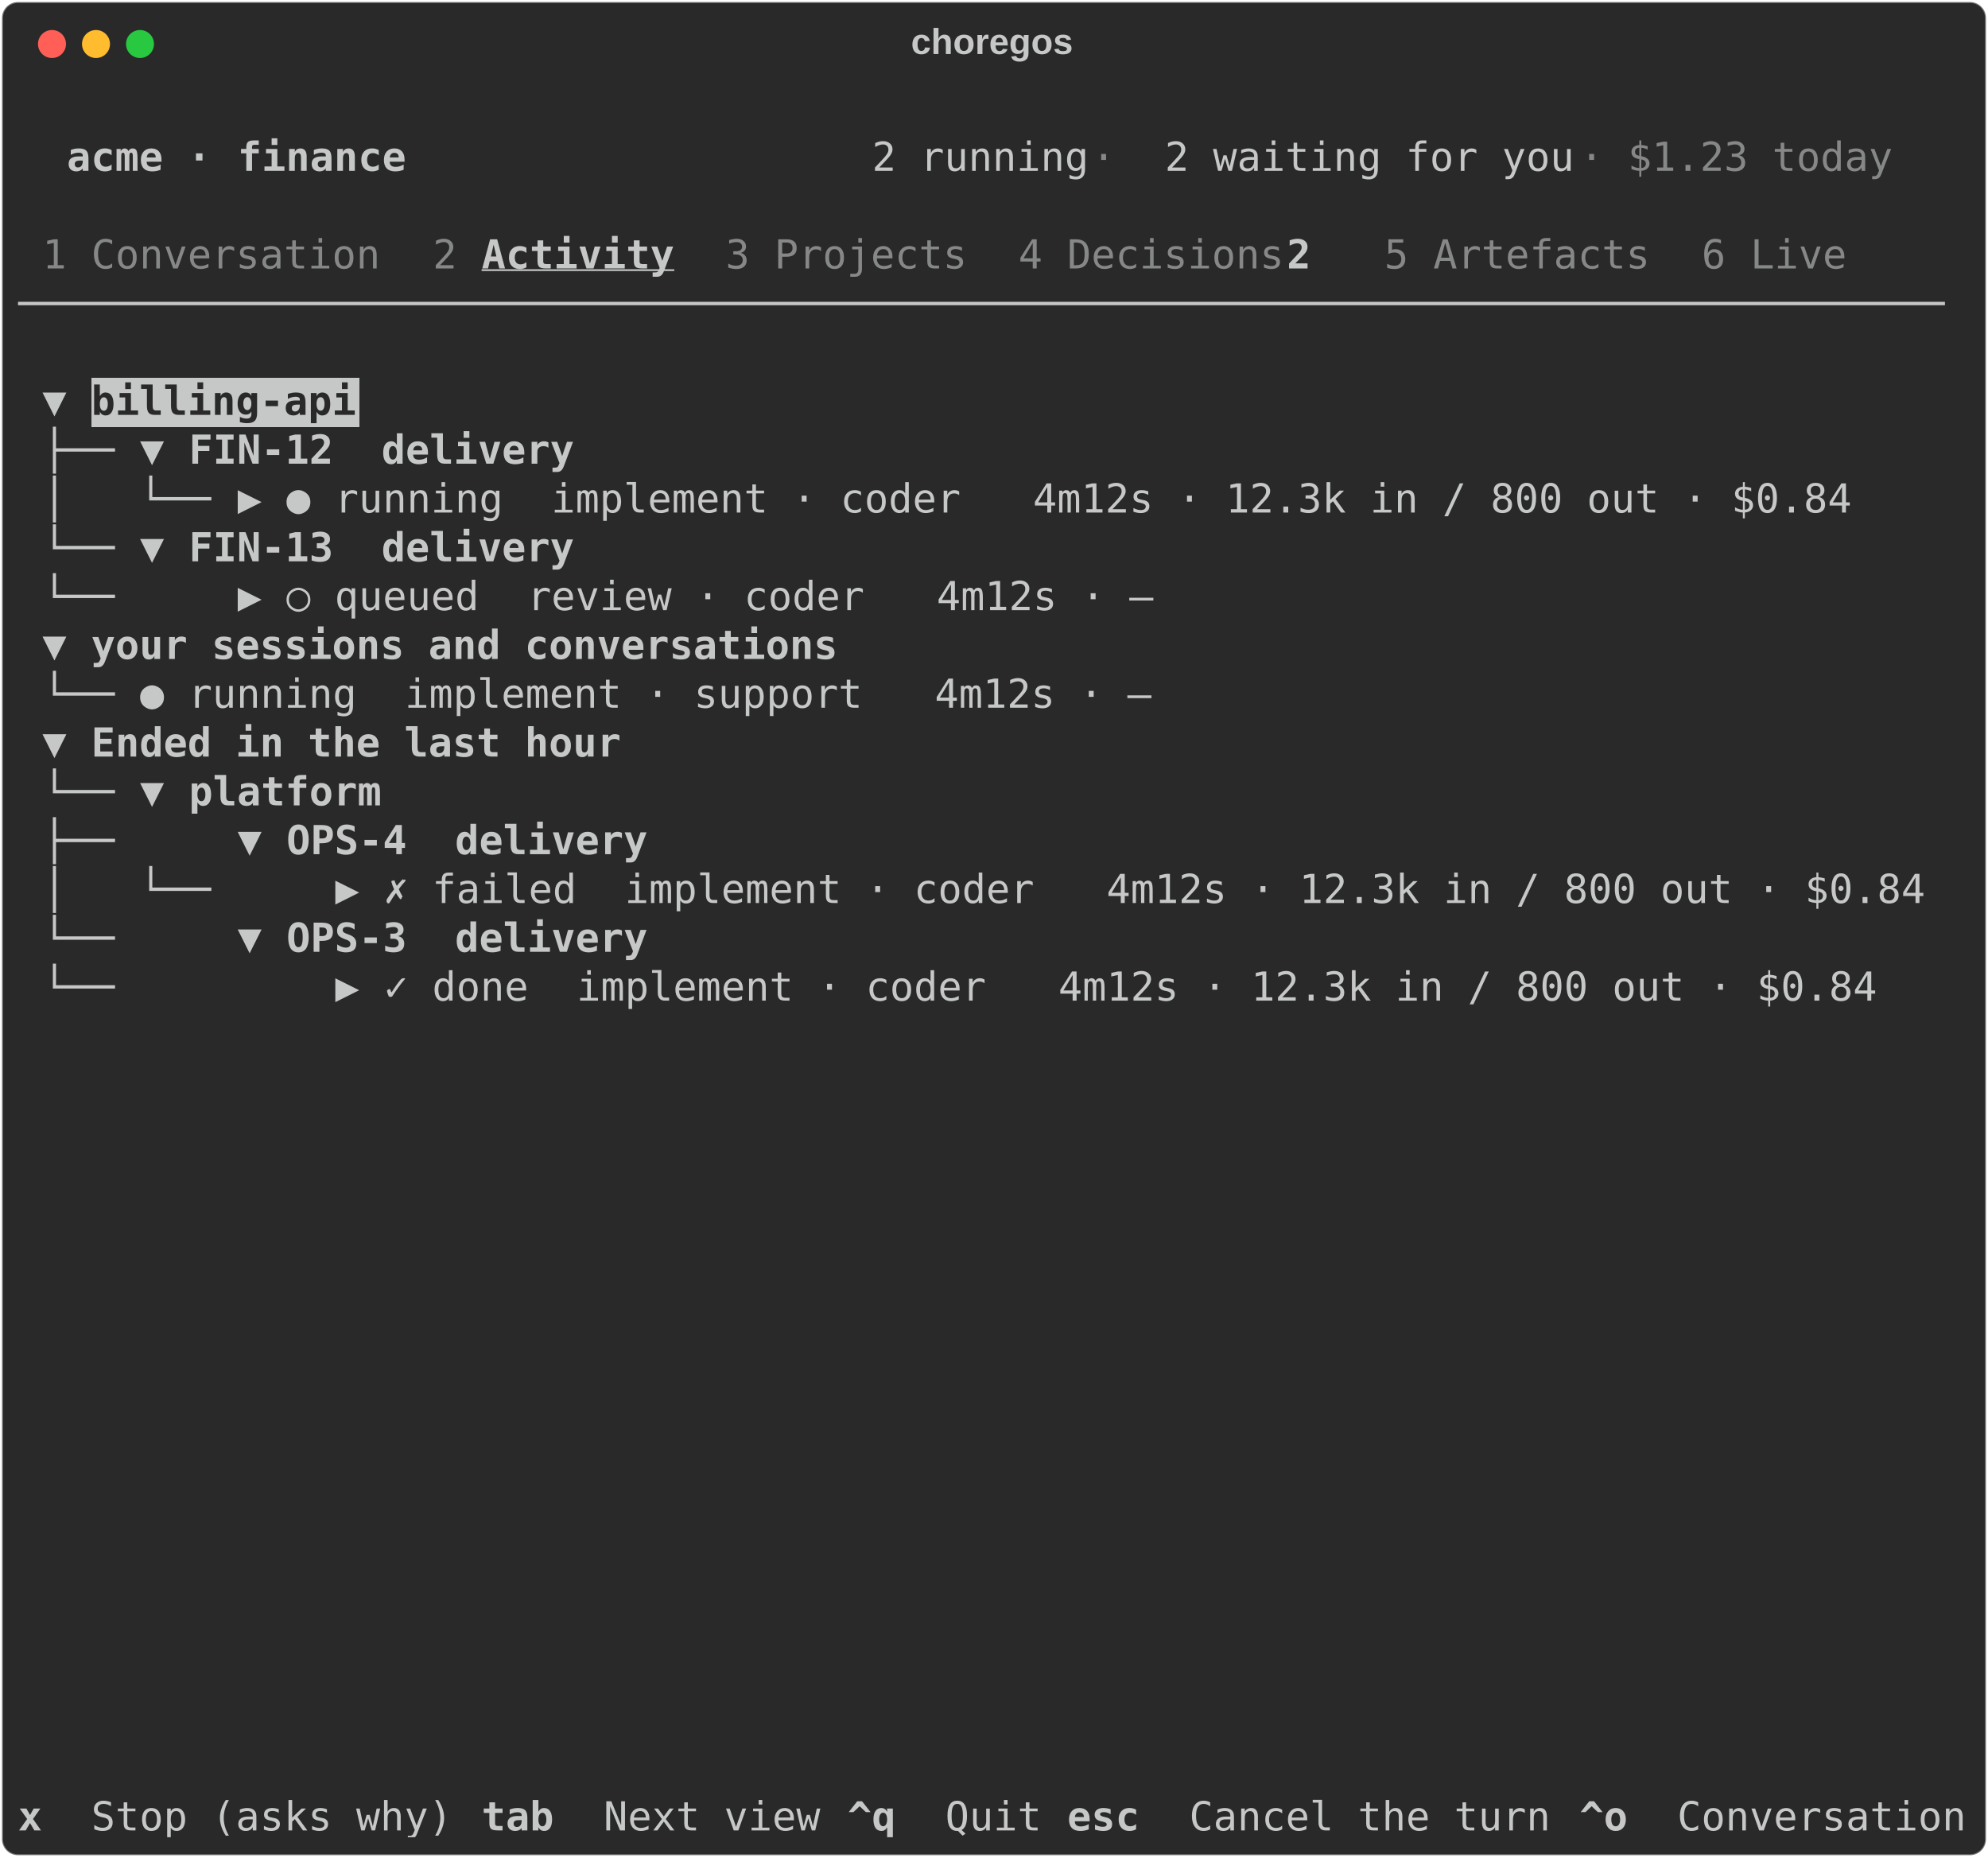
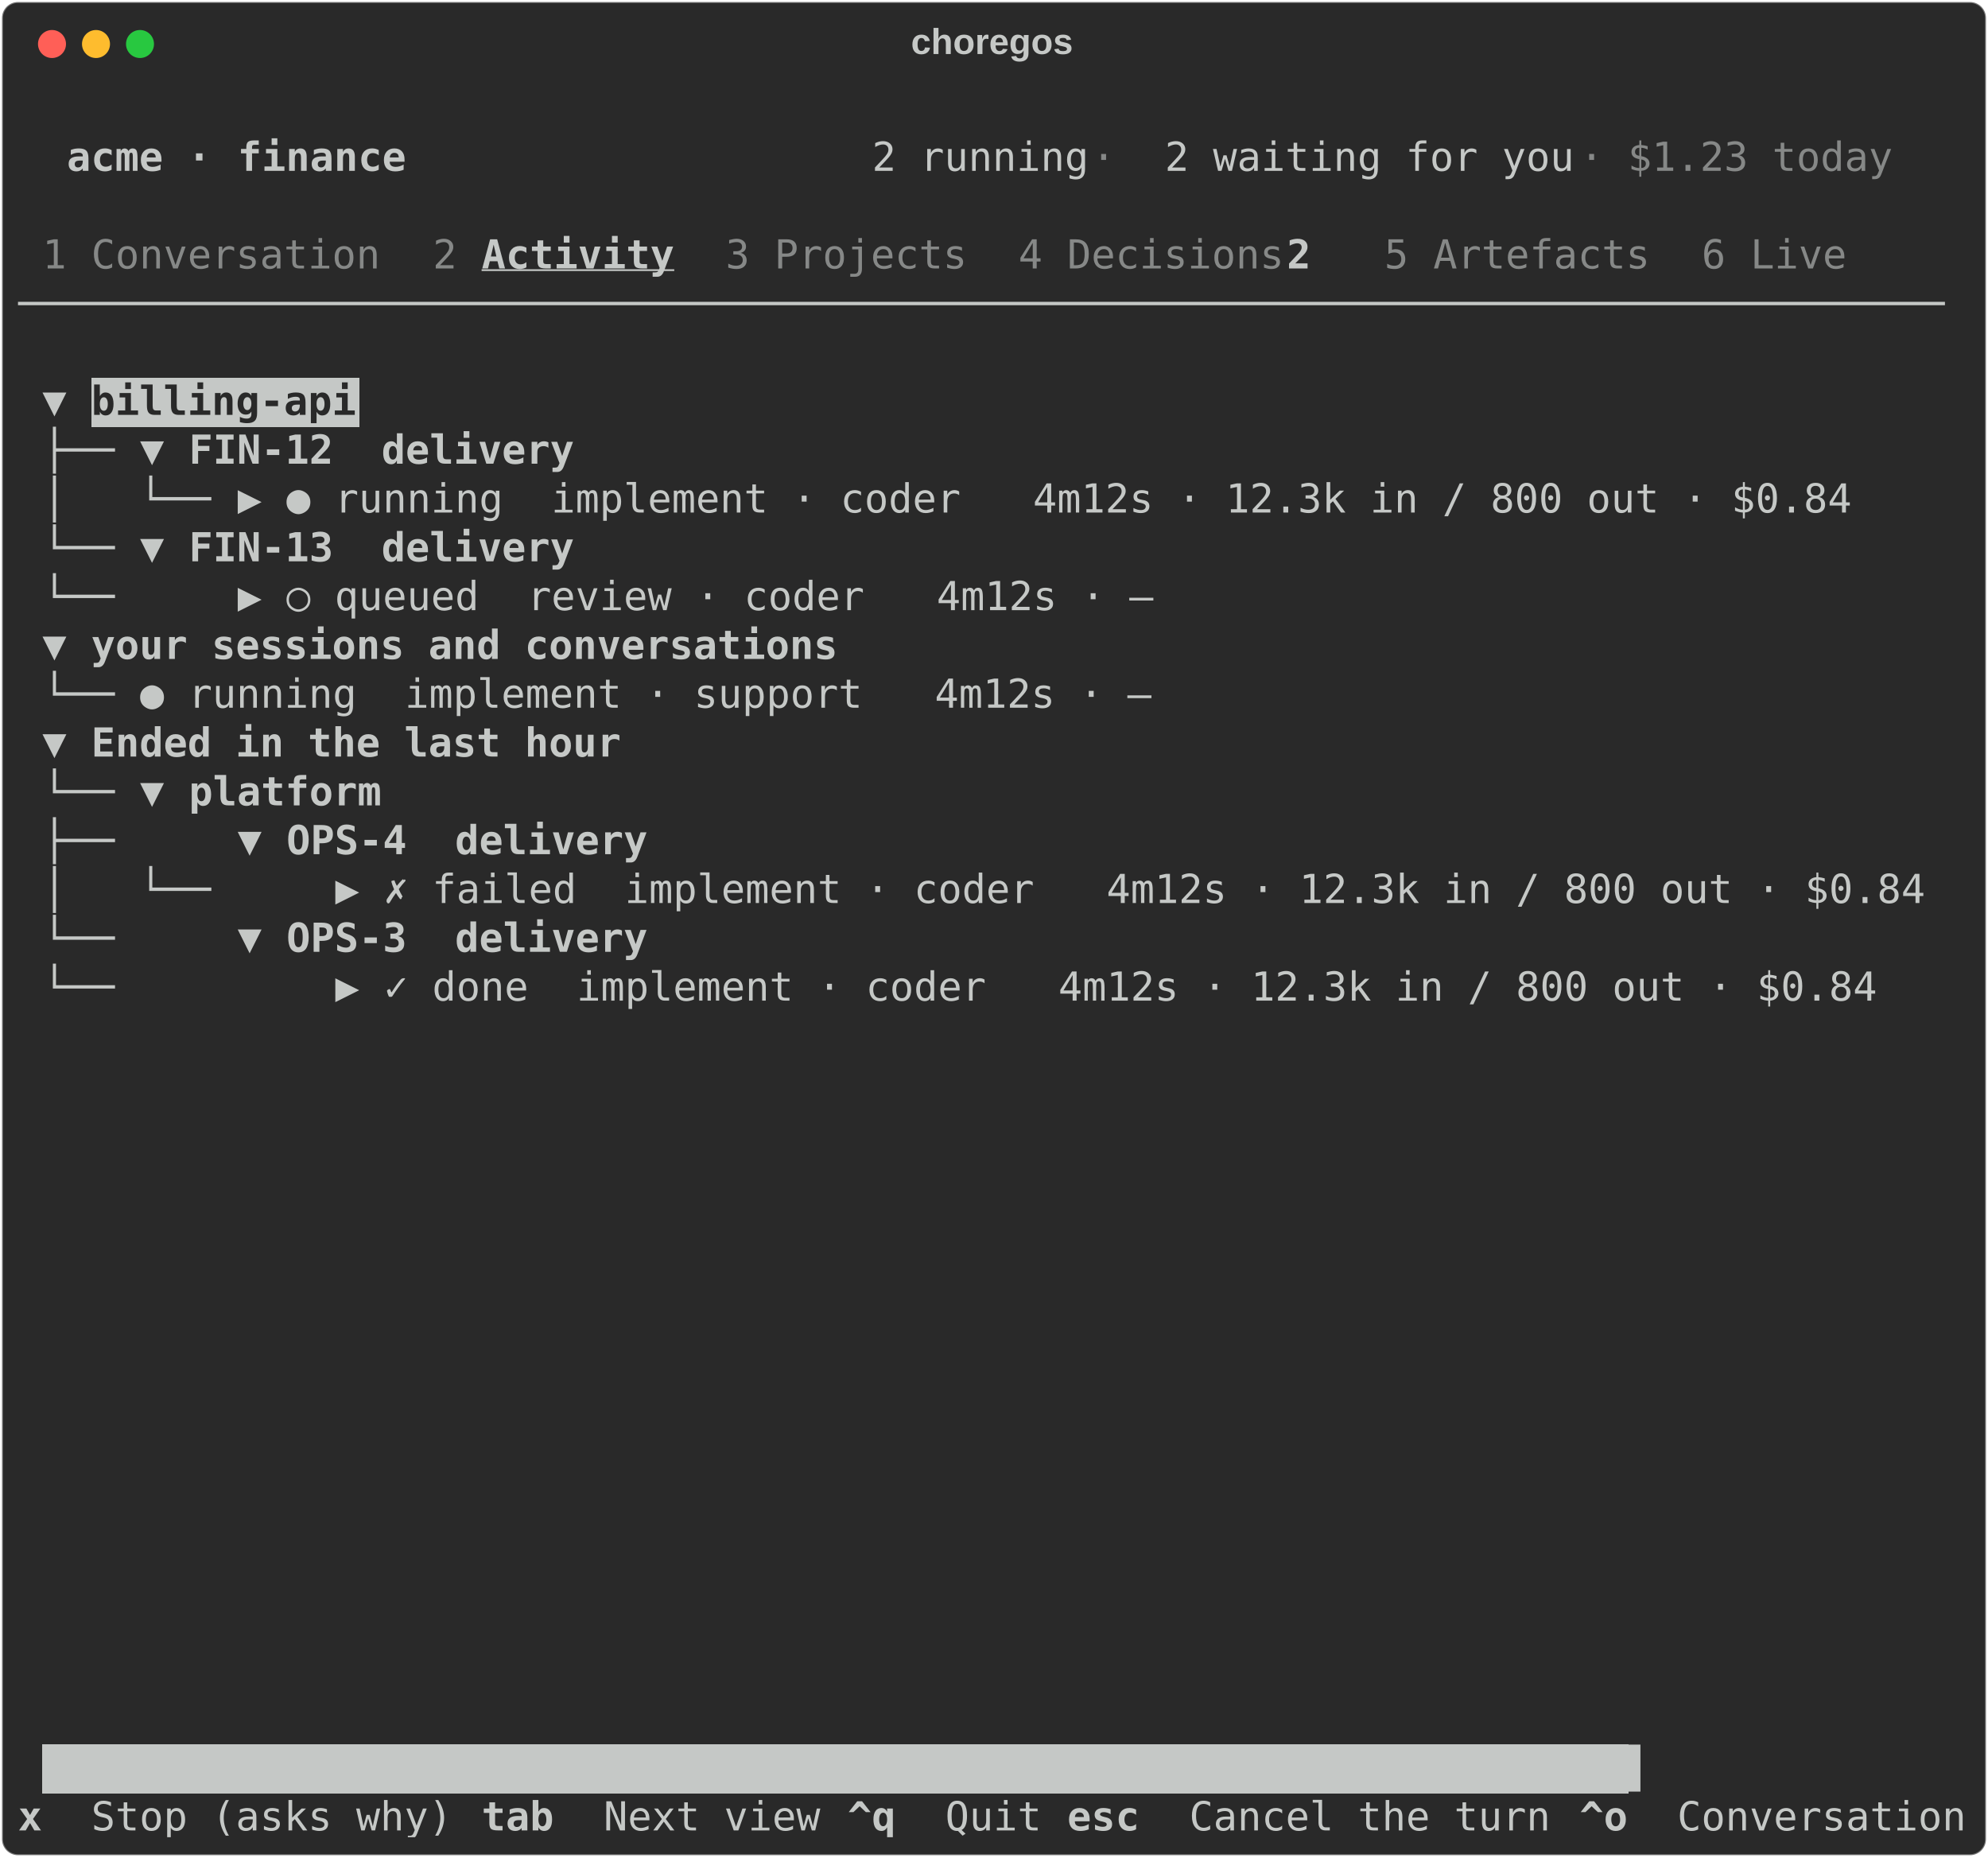
<svg xmlns="http://www.w3.org/2000/svg" class="rich-terminal" viewBox="0 0 994 928.4">
  <style>

    @font-face {
        font-family: "Fira Code";
        src: local("FiraCode-Regular"),
                url("https://cdnjs.cloudflare.com/ajax/libs/firacode/6.2.0/woff2/FiraCode-Regular.woff2") format("woff2"),
                url("https://cdnjs.cloudflare.com/ajax/libs/firacode/6.2.0/woff/FiraCode-Regular.woff") format("woff");
        font-style: normal;
        font-weight: 400;
    }
    @font-face {
        font-family: "Fira Code";
        src: local("FiraCode-Bold"),
                url("https://cdnjs.cloudflare.com/ajax/libs/firacode/6.2.0/woff2/FiraCode-Bold.woff2") format("woff2"),
                url("https://cdnjs.cloudflare.com/ajax/libs/firacode/6.2.0/woff/FiraCode-Bold.woff") format("woff");
        font-style: bold;
        font-weight: 700;
    }

-     .terminal-3814539211-matrix {
+     .terminal-2132857760-matrix {
        font-family: Fira Code, monospace;
        font-size: 20px;
        line-height: 24.4px;
        font-variant-east-asian: full-width;
    }

-     .terminal-3814539211-title {
+     .terminal-2132857760-title {
        font-size: 18px;
        font-weight: bold;
        font-family: arial;
    }

-     .terminal-3814539211-r1 { fill: #c5c8c6 }
- .terminal-3814539211-r2 { fill: #c5c8c6;font-weight: bold }
- .terminal-3814539211-r3 { fill: #868887 }
- .terminal-3814539211-r4 { fill: #c5c8c6;font-weight: bold;text-decoration: underline; }
- .terminal-3814539211-r5 { fill: #292929;font-weight: bold }
+     .terminal-2132857760-r1 { fill: #c5c8c6 }
+ .terminal-2132857760-r2 { fill: #c5c8c6;font-weight: bold }
+ .terminal-2132857760-r3 { fill: #868887 }
+ .terminal-2132857760-r4 { fill: #c5c8c6;font-weight: bold;text-decoration: underline; }
+ .terminal-2132857760-r5 { fill: #292929;font-weight: bold }
+ .terminal-2132857760-r6 { fill: #292929 }
    </style>
  <defs>
-     <clipPath id="terminal-3814539211-clip-terminal">
+     <clipPath id="terminal-2132857760-clip-terminal">
      <rect x="0" y="0" width="975.0" height="877.4" />
    </clipPath>
-     <clipPath id="terminal-3814539211-line-0">
+     <clipPath id="terminal-2132857760-line-0">
      <rect x="0" y="1.5" width="976" height="24.65" />
    </clipPath>
-     <clipPath id="terminal-3814539211-line-1">
+     <clipPath id="terminal-2132857760-line-1">
      <rect x="0" y="25.9" width="976" height="24.65" />
    </clipPath>
-     <clipPath id="terminal-3814539211-line-2">
+     <clipPath id="terminal-2132857760-line-2">
      <rect x="0" y="50.3" width="976" height="24.65" />
    </clipPath>
-     <clipPath id="terminal-3814539211-line-3">
+     <clipPath id="terminal-2132857760-line-3">
      <rect x="0" y="74.7" width="976" height="24.65" />
    </clipPath>
-     <clipPath id="terminal-3814539211-line-4">
+     <clipPath id="terminal-2132857760-line-4">
      <rect x="0" y="99.1" width="976" height="24.65" />
    </clipPath>
-     <clipPath id="terminal-3814539211-line-5">
+     <clipPath id="terminal-2132857760-line-5">
      <rect x="0" y="123.5" width="976" height="24.65" />
    </clipPath>
-     <clipPath id="terminal-3814539211-line-6">
+     <clipPath id="terminal-2132857760-line-6">
      <rect x="0" y="147.9" width="976" height="24.65" />
    </clipPath>
-     <clipPath id="terminal-3814539211-line-7">
+     <clipPath id="terminal-2132857760-line-7">
      <rect x="0" y="172.3" width="976" height="24.65" />
    </clipPath>
-     <clipPath id="terminal-3814539211-line-8">
+     <clipPath id="terminal-2132857760-line-8">
      <rect x="0" y="196.7" width="976" height="24.65" />
    </clipPath>
-     <clipPath id="terminal-3814539211-line-9">
+     <clipPath id="terminal-2132857760-line-9">
      <rect x="0" y="221.1" width="976" height="24.65" />
    </clipPath>
-     <clipPath id="terminal-3814539211-line-10">
+     <clipPath id="terminal-2132857760-line-10">
      <rect x="0" y="245.5" width="976" height="24.65" />
    </clipPath>
-     <clipPath id="terminal-3814539211-line-11">
+     <clipPath id="terminal-2132857760-line-11">
      <rect x="0" y="269.9" width="976" height="24.65" />
    </clipPath>
-     <clipPath id="terminal-3814539211-line-12">
+     <clipPath id="terminal-2132857760-line-12">
      <rect x="0" y="294.3" width="976" height="24.65" />
    </clipPath>
-     <clipPath id="terminal-3814539211-line-13">
+     <clipPath id="terminal-2132857760-line-13">
      <rect x="0" y="318.7" width="976" height="24.65" />
    </clipPath>
-     <clipPath id="terminal-3814539211-line-14">
+     <clipPath id="terminal-2132857760-line-14">
      <rect x="0" y="343.1" width="976" height="24.65" />
    </clipPath>
-     <clipPath id="terminal-3814539211-line-15">
+     <clipPath id="terminal-2132857760-line-15">
      <rect x="0" y="367.5" width="976" height="24.65" />
    </clipPath>
-     <clipPath id="terminal-3814539211-line-16">
+     <clipPath id="terminal-2132857760-line-16">
      <rect x="0" y="391.9" width="976" height="24.65" />
    </clipPath>
-     <clipPath id="terminal-3814539211-line-17">
+     <clipPath id="terminal-2132857760-line-17">
      <rect x="0" y="416.3" width="976" height="24.65" />
    </clipPath>
-     <clipPath id="terminal-3814539211-line-18">
+     <clipPath id="terminal-2132857760-line-18">
      <rect x="0" y="440.7" width="976" height="24.65" />
    </clipPath>
-     <clipPath id="terminal-3814539211-line-19">
+     <clipPath id="terminal-2132857760-line-19">
      <rect x="0" y="465.1" width="976" height="24.65" />
    </clipPath>
-     <clipPath id="terminal-3814539211-line-20">
+     <clipPath id="terminal-2132857760-line-20">
      <rect x="0" y="489.5" width="976" height="24.65" />
    </clipPath>
-     <clipPath id="terminal-3814539211-line-21">
+     <clipPath id="terminal-2132857760-line-21">
      <rect x="0" y="513.9" width="976" height="24.65" />
    </clipPath>
-     <clipPath id="terminal-3814539211-line-22">
+     <clipPath id="terminal-2132857760-line-22">
      <rect x="0" y="538.3" width="976" height="24.65" />
    </clipPath>
-     <clipPath id="terminal-3814539211-line-23">
+     <clipPath id="terminal-2132857760-line-23">
      <rect x="0" y="562.7" width="976" height="24.65" />
    </clipPath>
-     <clipPath id="terminal-3814539211-line-24">
+     <clipPath id="terminal-2132857760-line-24">
      <rect x="0" y="587.1" width="976" height="24.65" />
    </clipPath>
-     <clipPath id="terminal-3814539211-line-25">
+     <clipPath id="terminal-2132857760-line-25">
      <rect x="0" y="611.5" width="976" height="24.65" />
    </clipPath>
-     <clipPath id="terminal-3814539211-line-26">
+     <clipPath id="terminal-2132857760-line-26">
      <rect x="0" y="635.9" width="976" height="24.65" />
    </clipPath>
-     <clipPath id="terminal-3814539211-line-27">
+     <clipPath id="terminal-2132857760-line-27">
      <rect x="0" y="660.3" width="976" height="24.65" />
    </clipPath>
-     <clipPath id="terminal-3814539211-line-28">
+     <clipPath id="terminal-2132857760-line-28">
      <rect x="0" y="684.7" width="976" height="24.65" />
    </clipPath>
-     <clipPath id="terminal-3814539211-line-29">
+     <clipPath id="terminal-2132857760-line-29">
      <rect x="0" y="709.1" width="976" height="24.65" />
    </clipPath>
-     <clipPath id="terminal-3814539211-line-30">
+     <clipPath id="terminal-2132857760-line-30">
      <rect x="0" y="733.5" width="976" height="24.65" />
    </clipPath>
-     <clipPath id="terminal-3814539211-line-31">
+     <clipPath id="terminal-2132857760-line-31">
      <rect x="0" y="757.9" width="976" height="24.65" />
    </clipPath>
-     <clipPath id="terminal-3814539211-line-32">
+     <clipPath id="terminal-2132857760-line-32">
      <rect x="0" y="782.3" width="976" height="24.65" />
    </clipPath>
-     <clipPath id="terminal-3814539211-line-33">
+     <clipPath id="terminal-2132857760-line-33">
      <rect x="0" y="806.7" width="976" height="24.65" />
    </clipPath>
-     <clipPath id="terminal-3814539211-line-34">
+     <clipPath id="terminal-2132857760-line-34">
      <rect x="0" y="831.1" width="976" height="24.65" />
    </clipPath>
  </defs>
  <rect fill="#292929" stroke="rgba(255,255,255,0.35)" stroke-width="1" x="1" y="1" width="992" height="926.4" rx="8" />
-   <text class="terminal-3814539211-title" fill="#c5c8c6" text-anchor="middle" x="496" y="27">choregos</text>
+   <text class="terminal-2132857760-title" fill="#c5c8c6" text-anchor="middle" x="496" y="27">choregos</text>
  <g transform="translate(26,22)">
    <circle cx="0" cy="0" r="7" fill="#ff5f57" />
    <circle cx="22" cy="0" r="7" fill="#febc2e" />
    <circle cx="44" cy="0" r="7" fill="#28c840" />
  </g>
-   <g transform="translate(9, 41)" clip-path="url(#terminal-3814539211-clip-terminal)">
+   <g transform="translate(9, 41)" clip-path="url(#terminal-2132857760-clip-terminal)">
    <rect fill="#c5c8c6" x="36.6" y="147.9" width="134.2" height="24.65" shape-rendering="crispEdges" />
-     <g class="terminal-3814539211-matrix">
-       <text class="terminal-3814539211-r1" x="976" y="20" textLength="12.2" clip-path="url(#terminal-3814539211-line-0)">
- </text>
-       <text class="terminal-3814539211-r2" x="24.4" y="44.4" textLength="85.4" clip-path="url(#terminal-3814539211-line-1)">acme · </text>
-       <text class="terminal-3814539211-r2" x="109.8" y="44.4" textLength="85.4" clip-path="url(#terminal-3814539211-line-1)">finance</text>
-       <text class="terminal-3814539211-r1" x="427" y="44.4" textLength="109.8" clip-path="url(#terminal-3814539211-line-1)">2 running</text>
-       <text class="terminal-3814539211-r3" x="536.8" y="44.4" textLength="36.6" clip-path="url(#terminal-3814539211-line-1)"> · </text>
-       <text class="terminal-3814539211-r1" x="573.4" y="44.4" textLength="207.4" clip-path="url(#terminal-3814539211-line-1)">2 waiting for you</text>
-       <text class="terminal-3814539211-r3" x="780.8" y="44.4" textLength="170.8" clip-path="url(#terminal-3814539211-line-1)"> · $1.23 today</text>
-       <text class="terminal-3814539211-r1" x="976" y="44.4" textLength="12.2" clip-path="url(#terminal-3814539211-line-1)">
- </text>
-       <text class="terminal-3814539211-r1" x="976" y="68.8" textLength="12.2" clip-path="url(#terminal-3814539211-line-2)">
- </text>
-       <text class="terminal-3814539211-r3" x="12.2" y="93.2" textLength="24.4" clip-path="url(#terminal-3814539211-line-3)">1 </text>
-       <text class="terminal-3814539211-r3" x="36.6" y="93.2" textLength="146.4" clip-path="url(#terminal-3814539211-line-3)">Conversation</text>
-       <text class="terminal-3814539211-r3" x="207.4" y="93.2" textLength="24.4" clip-path="url(#terminal-3814539211-line-3)">2 </text>
-       <text class="terminal-3814539211-r4" x="231.8" y="93.2" textLength="97.6" clip-path="url(#terminal-3814539211-line-3)">Activity</text>
-       <text class="terminal-3814539211-r3" x="353.8" y="93.2" textLength="24.4" clip-path="url(#terminal-3814539211-line-3)">3 </text>
-       <text class="terminal-3814539211-r3" x="378.2" y="93.2" textLength="97.6" clip-path="url(#terminal-3814539211-line-3)">Projects</text>
-       <text class="terminal-3814539211-r3" x="500.2" y="93.2" textLength="24.4" clip-path="url(#terminal-3814539211-line-3)">4 </text>
-       <text class="terminal-3814539211-r3" x="524.6" y="93.2" textLength="109.8" clip-path="url(#terminal-3814539211-line-3)">Decisions</text>
-       <text class="terminal-3814539211-r2" x="634.4" y="93.2" textLength="24.4" clip-path="url(#terminal-3814539211-line-3)"> 2</text>
-       <text class="terminal-3814539211-r3" x="683.2" y="93.2" textLength="24.4" clip-path="url(#terminal-3814539211-line-3)">5 </text>
-       <text class="terminal-3814539211-r3" x="707.6" y="93.2" textLength="109.8" clip-path="url(#terminal-3814539211-line-3)">Artefacts</text>
-       <text class="terminal-3814539211-r3" x="841.8" y="93.2" textLength="24.4" clip-path="url(#terminal-3814539211-line-3)">6 </text>
-       <text class="terminal-3814539211-r3" x="866.2" y="93.2" textLength="48.8" clip-path="url(#terminal-3814539211-line-3)">Live</text>
-       <text class="terminal-3814539211-r1" x="976" y="93.2" textLength="12.2" clip-path="url(#terminal-3814539211-line-3)">
- </text>
-       <text class="terminal-3814539211-r1" x="0" y="117.6" textLength="976" clip-path="url(#terminal-3814539211-line-4)">────────────────────────────────────────────────────────────────────────────────</text>
-       <text class="terminal-3814539211-r1" x="976" y="117.6" textLength="12.2" clip-path="url(#terminal-3814539211-line-4)">
- </text>
-       <text class="terminal-3814539211-r1" x="976" y="142" textLength="12.2" clip-path="url(#terminal-3814539211-line-5)">
- </text>
-       <text class="terminal-3814539211-r1" x="12.2" y="166.4" textLength="24.4" clip-path="url(#terminal-3814539211-line-6)">▼ </text>
-       <text class="terminal-3814539211-r5" x="36.6" y="166.4" textLength="134.2" clip-path="url(#terminal-3814539211-line-6)">billing-api</text>
-       <text class="terminal-3814539211-r1" x="976" y="166.4" textLength="12.2" clip-path="url(#terminal-3814539211-line-6)">
- </text>
-       <text class="terminal-3814539211-r1" x="12.2" y="190.8" textLength="48.8" clip-path="url(#terminal-3814539211-line-7)">├── </text>
-       <text class="terminal-3814539211-r1" x="61" y="190.8" textLength="24.4" clip-path="url(#terminal-3814539211-line-7)">▼ </text>
-       <text class="terminal-3814539211-r2" x="85.4" y="190.8" textLength="195.2" clip-path="url(#terminal-3814539211-line-7)">FIN-12  delivery</text>
-       <text class="terminal-3814539211-r1" x="976" y="190.8" textLength="12.2" clip-path="url(#terminal-3814539211-line-7)">
- </text>
-       <text class="terminal-3814539211-r1" x="12.2" y="215.2" textLength="97.6" clip-path="url(#terminal-3814539211-line-8)">│   └── </text>
-       <text class="terminal-3814539211-r1" x="109.8" y="215.2" textLength="24.4" clip-path="url(#terminal-3814539211-line-8)">▶ </text>
-       <text class="terminal-3814539211-r1" x="134.2" y="215.2" textLength="793" clip-path="url(#terminal-3814539211-line-8)">● running  implement · coder   4m12s · 12.3k in / 800 out · $0.84</text>
-       <text class="terminal-3814539211-r1" x="976" y="215.2" textLength="12.2" clip-path="url(#terminal-3814539211-line-8)">
- </text>
-       <text class="terminal-3814539211-r1" x="12.2" y="239.6" textLength="48.8" clip-path="url(#terminal-3814539211-line-9)">└── </text>
-       <text class="terminal-3814539211-r1" x="61" y="239.6" textLength="24.4" clip-path="url(#terminal-3814539211-line-9)">▼ </text>
-       <text class="terminal-3814539211-r2" x="85.4" y="239.6" textLength="195.2" clip-path="url(#terminal-3814539211-line-9)">FIN-13  delivery</text>
-       <text class="terminal-3814539211-r1" x="976" y="239.6" textLength="12.2" clip-path="url(#terminal-3814539211-line-9)">
- </text>
-       <text class="terminal-3814539211-r1" x="12.2" y="264" textLength="97.6" clip-path="url(#terminal-3814539211-line-10)">    └── </text>
-       <text class="terminal-3814539211-r1" x="109.8" y="264" textLength="24.4" clip-path="url(#terminal-3814539211-line-10)">▶ </text>
-       <text class="terminal-3814539211-r1" x="134.2" y="264" textLength="439.2" clip-path="url(#terminal-3814539211-line-10)">○ queued  review · coder   4m12s · —</text>
-       <text class="terminal-3814539211-r1" x="976" y="264" textLength="12.2" clip-path="url(#terminal-3814539211-line-10)">
- </text>
-       <text class="terminal-3814539211-r1" x="12.2" y="288.4" textLength="24.4" clip-path="url(#terminal-3814539211-line-11)">▼ </text>
-       <text class="terminal-3814539211-r2" x="36.6" y="288.4" textLength="378.2" clip-path="url(#terminal-3814539211-line-11)">your sessions and conversations</text>
-       <text class="terminal-3814539211-r1" x="976" y="288.4" textLength="12.2" clip-path="url(#terminal-3814539211-line-11)">
- </text>
-       <text class="terminal-3814539211-r1" x="12.2" y="312.8" textLength="48.8" clip-path="url(#terminal-3814539211-line-12)">└── </text>
-       <text class="terminal-3814539211-r1" x="61" y="312.8" textLength="512.4" clip-path="url(#terminal-3814539211-line-12)">● running  implement · support   4m12s · —</text>
-       <text class="terminal-3814539211-r1" x="976" y="312.8" textLength="12.2" clip-path="url(#terminal-3814539211-line-12)">
- </text>
-       <text class="terminal-3814539211-r1" x="12.2" y="337.2" textLength="24.4" clip-path="url(#terminal-3814539211-line-13)">▼ </text>
-       <text class="terminal-3814539211-r2" x="36.6" y="337.2" textLength="268.4" clip-path="url(#terminal-3814539211-line-13)">Ended in the last hour</text>
-       <text class="terminal-3814539211-r1" x="976" y="337.2" textLength="12.2" clip-path="url(#terminal-3814539211-line-13)">
- </text>
-       <text class="terminal-3814539211-r1" x="12.2" y="361.6" textLength="48.8" clip-path="url(#terminal-3814539211-line-14)">└── </text>
-       <text class="terminal-3814539211-r1" x="61" y="361.6" textLength="24.4" clip-path="url(#terminal-3814539211-line-14)">▼ </text>
-       <text class="terminal-3814539211-r2" x="85.4" y="361.6" textLength="97.6" clip-path="url(#terminal-3814539211-line-14)">platform</text>
-       <text class="terminal-3814539211-r1" x="976" y="361.6" textLength="12.2" clip-path="url(#terminal-3814539211-line-14)">
- </text>
-       <text class="terminal-3814539211-r1" x="12.2" y="386" textLength="97.6" clip-path="url(#terminal-3814539211-line-15)">    ├── </text>
-       <text class="terminal-3814539211-r1" x="109.8" y="386" textLength="24.4" clip-path="url(#terminal-3814539211-line-15)">▼ </text>
-       <text class="terminal-3814539211-r2" x="134.2" y="386" textLength="183" clip-path="url(#terminal-3814539211-line-15)">OPS-4  delivery</text>
-       <text class="terminal-3814539211-r1" x="976" y="386" textLength="12.2" clip-path="url(#terminal-3814539211-line-15)">
- </text>
-       <text class="terminal-3814539211-r1" x="12.2" y="410.4" textLength="146.4" clip-path="url(#terminal-3814539211-line-16)">    │   └── </text>
-       <text class="terminal-3814539211-r1" x="158.6" y="410.4" textLength="24.4" clip-path="url(#terminal-3814539211-line-16)">▶ </text>
-       <text class="terminal-3814539211-r1" x="183" y="410.4" textLength="780.8" clip-path="url(#terminal-3814539211-line-16)">✗ failed  implement · coder   4m12s · 12.3k in / 800 out · $0.84</text>
-       <text class="terminal-3814539211-r1" x="976" y="410.4" textLength="12.2" clip-path="url(#terminal-3814539211-line-16)">
- </text>
-       <text class="terminal-3814539211-r1" x="12.2" y="434.8" textLength="97.6" clip-path="url(#terminal-3814539211-line-17)">    └── </text>
-       <text class="terminal-3814539211-r1" x="109.8" y="434.8" textLength="24.4" clip-path="url(#terminal-3814539211-line-17)">▼ </text>
-       <text class="terminal-3814539211-r2" x="134.2" y="434.8" textLength="183" clip-path="url(#terminal-3814539211-line-17)">OPS-3  delivery</text>
-       <text class="terminal-3814539211-r1" x="976" y="434.8" textLength="12.2" clip-path="url(#terminal-3814539211-line-17)">
- </text>
-       <text class="terminal-3814539211-r1" x="12.2" y="459.2" textLength="146.4" clip-path="url(#terminal-3814539211-line-18)">        └── </text>
-       <text class="terminal-3814539211-r1" x="158.6" y="459.2" textLength="24.4" clip-path="url(#terminal-3814539211-line-18)">▶ </text>
-       <text class="terminal-3814539211-r1" x="183" y="459.2" textLength="756.4" clip-path="url(#terminal-3814539211-line-18)">✓ done  implement · coder   4m12s · 12.3k in / 800 out · $0.84</text>
-       <text class="terminal-3814539211-r1" x="976" y="459.2" textLength="12.2" clip-path="url(#terminal-3814539211-line-18)">
- </text>
-       <text class="terminal-3814539211-r1" x="976" y="483.6" textLength="12.2" clip-path="url(#terminal-3814539211-line-19)">
- </text>
-       <text class="terminal-3814539211-r1" x="976" y="508" textLength="12.2" clip-path="url(#terminal-3814539211-line-20)">
- </text>
-       <text class="terminal-3814539211-r1" x="976" y="532.4" textLength="12.2" clip-path="url(#terminal-3814539211-line-21)">
- </text>
-       <text class="terminal-3814539211-r1" x="976" y="556.8" textLength="12.2" clip-path="url(#terminal-3814539211-line-22)">
- </text>
-       <text class="terminal-3814539211-r1" x="976" y="581.2" textLength="12.2" clip-path="url(#terminal-3814539211-line-23)">
- </text>
-       <text class="terminal-3814539211-r1" x="976" y="605.6" textLength="12.2" clip-path="url(#terminal-3814539211-line-24)">
- </text>
-       <text class="terminal-3814539211-r1" x="976" y="630" textLength="12.2" clip-path="url(#terminal-3814539211-line-25)">
- </text>
-       <text class="terminal-3814539211-r1" x="976" y="654.4" textLength="12.2" clip-path="url(#terminal-3814539211-line-26)">
- </text>
-       <text class="terminal-3814539211-r1" x="976" y="678.8" textLength="12.2" clip-path="url(#terminal-3814539211-line-27)">
- </text>
-       <text class="terminal-3814539211-r1" x="976" y="703.2" textLength="12.2" clip-path="url(#terminal-3814539211-line-28)">
- </text>
-       <text class="terminal-3814539211-r1" x="976" y="727.6" textLength="12.2" clip-path="url(#terminal-3814539211-line-29)">
- </text>
-       <text class="terminal-3814539211-r1" x="976" y="752" textLength="12.2" clip-path="url(#terminal-3814539211-line-30)">
- </text>
-       <text class="terminal-3814539211-r1" x="976" y="776.4" textLength="12.2" clip-path="url(#terminal-3814539211-line-31)">
- </text>
-       <text class="terminal-3814539211-r1" x="976" y="800.8" textLength="12.2" clip-path="url(#terminal-3814539211-line-32)">
- </text>
-       <text class="terminal-3814539211-r1" x="976" y="825.2" textLength="12.2" clip-path="url(#terminal-3814539211-line-33)">
- </text>
-       <text class="terminal-3814539211-r1" x="976" y="849.6" textLength="12.2" clip-path="url(#terminal-3814539211-line-34)">
- </text>
-       <text class="terminal-3814539211-r2" x="0" y="874" textLength="36.6" clip-path="url(#terminal-3814539211-line-35)"> x </text>
-       <text class="terminal-3814539211-r1" x="36.6" y="874" textLength="195.2" clip-path="url(#terminal-3814539211-line-35)">Stop (asks why) </text>
-       <text class="terminal-3814539211-r2" x="231.8" y="874" textLength="61" clip-path="url(#terminal-3814539211-line-35)"> tab </text>
-       <text class="terminal-3814539211-r1" x="292.8" y="874" textLength="122" clip-path="url(#terminal-3814539211-line-35)">Next view </text>
-       <text class="terminal-3814539211-r2" x="414.8" y="874" textLength="48.8" clip-path="url(#terminal-3814539211-line-35)"> ^q </text>
-       <text class="terminal-3814539211-r1" x="463.6" y="874" textLength="61" clip-path="url(#terminal-3814539211-line-35)">Quit </text>
-       <text class="terminal-3814539211-r2" x="524.6" y="874" textLength="61" clip-path="url(#terminal-3814539211-line-35)"> esc </text>
-       <text class="terminal-3814539211-r1" x="585.6" y="874" textLength="195.2" clip-path="url(#terminal-3814539211-line-35)">Cancel the turn </text>
-       <text class="terminal-3814539211-r2" x="780.8" y="874" textLength="48.8" clip-path="url(#terminal-3814539211-line-35)"> ^o </text>
-       <text class="terminal-3814539211-r1" x="829.6" y="874" textLength="146.4" clip-path="url(#terminal-3814539211-line-35)">Conversation</text>
+     <rect fill="#c5c8c6" x="12.2" y="831.1" width="793" height="24.65" shape-rendering="crispEdges" />
+     <g class="terminal-2132857760-matrix">
+       <text class="terminal-2132857760-r1" x="976" y="20" textLength="12.2" clip-path="url(#terminal-2132857760-line-0)">
+ </text>
+       <text class="terminal-2132857760-r2" x="24.4" y="44.4" textLength="85.4" clip-path="url(#terminal-2132857760-line-1)">acme · </text>
+       <text class="terminal-2132857760-r2" x="109.8" y="44.4" textLength="85.4" clip-path="url(#terminal-2132857760-line-1)">finance</text>
+       <text class="terminal-2132857760-r1" x="427" y="44.4" textLength="109.8" clip-path="url(#terminal-2132857760-line-1)">2 running</text>
+       <text class="terminal-2132857760-r3" x="536.8" y="44.4" textLength="36.6" clip-path="url(#terminal-2132857760-line-1)"> · </text>
+       <text class="terminal-2132857760-r1" x="573.4" y="44.4" textLength="207.4" clip-path="url(#terminal-2132857760-line-1)">2 waiting for you</text>
+       <text class="terminal-2132857760-r3" x="780.8" y="44.4" textLength="170.8" clip-path="url(#terminal-2132857760-line-1)"> · $1.23 today</text>
+       <text class="terminal-2132857760-r1" x="976" y="44.4" textLength="12.2" clip-path="url(#terminal-2132857760-line-1)">
+ </text>
+       <text class="terminal-2132857760-r1" x="976" y="68.8" textLength="12.2" clip-path="url(#terminal-2132857760-line-2)">
+ </text>
+       <text class="terminal-2132857760-r3" x="12.2" y="93.2" textLength="24.4" clip-path="url(#terminal-2132857760-line-3)">1 </text>
+       <text class="terminal-2132857760-r3" x="36.6" y="93.2" textLength="146.4" clip-path="url(#terminal-2132857760-line-3)">Conversation</text>
+       <text class="terminal-2132857760-r3" x="207.4" y="93.2" textLength="24.4" clip-path="url(#terminal-2132857760-line-3)">2 </text>
+       <text class="terminal-2132857760-r4" x="231.8" y="93.2" textLength="97.6" clip-path="url(#terminal-2132857760-line-3)">Activity</text>
+       <text class="terminal-2132857760-r3" x="353.8" y="93.2" textLength="24.4" clip-path="url(#terminal-2132857760-line-3)">3 </text>
+       <text class="terminal-2132857760-r3" x="378.2" y="93.2" textLength="97.6" clip-path="url(#terminal-2132857760-line-3)">Projects</text>
+       <text class="terminal-2132857760-r3" x="500.2" y="93.2" textLength="24.4" clip-path="url(#terminal-2132857760-line-3)">4 </text>
+       <text class="terminal-2132857760-r3" x="524.6" y="93.2" textLength="109.8" clip-path="url(#terminal-2132857760-line-3)">Decisions</text>
+       <text class="terminal-2132857760-r2" x="634.4" y="93.2" textLength="24.4" clip-path="url(#terminal-2132857760-line-3)"> 2</text>
+       <text class="terminal-2132857760-r3" x="683.2" y="93.2" textLength="24.4" clip-path="url(#terminal-2132857760-line-3)">5 </text>
+       <text class="terminal-2132857760-r3" x="707.6" y="93.2" textLength="109.8" clip-path="url(#terminal-2132857760-line-3)">Artefacts</text>
+       <text class="terminal-2132857760-r3" x="841.8" y="93.2" textLength="24.4" clip-path="url(#terminal-2132857760-line-3)">6 </text>
+       <text class="terminal-2132857760-r3" x="866.2" y="93.2" textLength="48.8" clip-path="url(#terminal-2132857760-line-3)">Live</text>
+       <text class="terminal-2132857760-r1" x="976" y="93.2" textLength="12.2" clip-path="url(#terminal-2132857760-line-3)">
+ </text>
+       <text class="terminal-2132857760-r1" x="0" y="117.6" textLength="976" clip-path="url(#terminal-2132857760-line-4)">────────────────────────────────────────────────────────────────────────────────</text>
+       <text class="terminal-2132857760-r1" x="976" y="117.6" textLength="12.2" clip-path="url(#terminal-2132857760-line-4)">
+ </text>
+       <text class="terminal-2132857760-r1" x="976" y="142" textLength="12.2" clip-path="url(#terminal-2132857760-line-5)">
+ </text>
+       <text class="terminal-2132857760-r1" x="12.2" y="166.4" textLength="24.4" clip-path="url(#terminal-2132857760-line-6)">▼ </text>
+       <text class="terminal-2132857760-r5" x="36.6" y="166.4" textLength="134.2" clip-path="url(#terminal-2132857760-line-6)">billing-api</text>
+       <text class="terminal-2132857760-r1" x="976" y="166.4" textLength="12.2" clip-path="url(#terminal-2132857760-line-6)">
+ </text>
+       <text class="terminal-2132857760-r1" x="12.2" y="190.8" textLength="48.8" clip-path="url(#terminal-2132857760-line-7)">├── </text>
+       <text class="terminal-2132857760-r1" x="61" y="190.8" textLength="24.4" clip-path="url(#terminal-2132857760-line-7)">▼ </text>
+       <text class="terminal-2132857760-r2" x="85.4" y="190.8" textLength="195.2" clip-path="url(#terminal-2132857760-line-7)">FIN-12  delivery</text>
+       <text class="terminal-2132857760-r1" x="976" y="190.8" textLength="12.2" clip-path="url(#terminal-2132857760-line-7)">
+ </text>
+       <text class="terminal-2132857760-r1" x="12.2" y="215.2" textLength="97.6" clip-path="url(#terminal-2132857760-line-8)">│   └── </text>
+       <text class="terminal-2132857760-r1" x="109.8" y="215.2" textLength="24.4" clip-path="url(#terminal-2132857760-line-8)">▶ </text>
+       <text class="terminal-2132857760-r1" x="134.2" y="215.2" textLength="793" clip-path="url(#terminal-2132857760-line-8)">● running  implement · coder   4m12s · 12.3k in / 800 out · $0.84</text>
+       <text class="terminal-2132857760-r1" x="976" y="215.2" textLength="12.2" clip-path="url(#terminal-2132857760-line-8)">
+ </text>
+       <text class="terminal-2132857760-r1" x="12.2" y="239.6" textLength="48.8" clip-path="url(#terminal-2132857760-line-9)">└── </text>
+       <text class="terminal-2132857760-r1" x="61" y="239.6" textLength="24.4" clip-path="url(#terminal-2132857760-line-9)">▼ </text>
+       <text class="terminal-2132857760-r2" x="85.4" y="239.6" textLength="195.2" clip-path="url(#terminal-2132857760-line-9)">FIN-13  delivery</text>
+       <text class="terminal-2132857760-r1" x="976" y="239.6" textLength="12.2" clip-path="url(#terminal-2132857760-line-9)">
+ </text>
+       <text class="terminal-2132857760-r1" x="12.2" y="264" textLength="97.6" clip-path="url(#terminal-2132857760-line-10)">    └── </text>
+       <text class="terminal-2132857760-r1" x="109.8" y="264" textLength="24.4" clip-path="url(#terminal-2132857760-line-10)">▶ </text>
+       <text class="terminal-2132857760-r1" x="134.2" y="264" textLength="439.2" clip-path="url(#terminal-2132857760-line-10)">○ queued  review · coder   4m12s · —</text>
+       <text class="terminal-2132857760-r1" x="976" y="264" textLength="12.2" clip-path="url(#terminal-2132857760-line-10)">
+ </text>
+       <text class="terminal-2132857760-r1" x="12.2" y="288.4" textLength="24.4" clip-path="url(#terminal-2132857760-line-11)">▼ </text>
+       <text class="terminal-2132857760-r2" x="36.6" y="288.4" textLength="378.2" clip-path="url(#terminal-2132857760-line-11)">your sessions and conversations</text>
+       <text class="terminal-2132857760-r1" x="976" y="288.4" textLength="12.2" clip-path="url(#terminal-2132857760-line-11)">
+ </text>
+       <text class="terminal-2132857760-r1" x="12.2" y="312.8" textLength="48.8" clip-path="url(#terminal-2132857760-line-12)">└── </text>
+       <text class="terminal-2132857760-r1" x="61" y="312.8" textLength="512.4" clip-path="url(#terminal-2132857760-line-12)">● running  implement · support   4m12s · —</text>
+       <text class="terminal-2132857760-r1" x="976" y="312.8" textLength="12.2" clip-path="url(#terminal-2132857760-line-12)">
+ </text>
+       <text class="terminal-2132857760-r1" x="12.2" y="337.2" textLength="24.4" clip-path="url(#terminal-2132857760-line-13)">▼ </text>
+       <text class="terminal-2132857760-r2" x="36.6" y="337.2" textLength="268.4" clip-path="url(#terminal-2132857760-line-13)">Ended in the last hour</text>
+       <text class="terminal-2132857760-r1" x="976" y="337.2" textLength="12.2" clip-path="url(#terminal-2132857760-line-13)">
+ </text>
+       <text class="terminal-2132857760-r1" x="12.2" y="361.6" textLength="48.8" clip-path="url(#terminal-2132857760-line-14)">└── </text>
+       <text class="terminal-2132857760-r1" x="61" y="361.6" textLength="24.4" clip-path="url(#terminal-2132857760-line-14)">▼ </text>
+       <text class="terminal-2132857760-r2" x="85.4" y="361.6" textLength="97.6" clip-path="url(#terminal-2132857760-line-14)">platform</text>
+       <text class="terminal-2132857760-r1" x="976" y="361.6" textLength="12.2" clip-path="url(#terminal-2132857760-line-14)">
+ </text>
+       <text class="terminal-2132857760-r1" x="12.2" y="386" textLength="97.6" clip-path="url(#terminal-2132857760-line-15)">    ├── </text>
+       <text class="terminal-2132857760-r1" x="109.8" y="386" textLength="24.4" clip-path="url(#terminal-2132857760-line-15)">▼ </text>
+       <text class="terminal-2132857760-r2" x="134.2" y="386" textLength="183" clip-path="url(#terminal-2132857760-line-15)">OPS-4  delivery</text>
+       <text class="terminal-2132857760-r1" x="976" y="386" textLength="12.2" clip-path="url(#terminal-2132857760-line-15)">
+ </text>
+       <text class="terminal-2132857760-r1" x="12.2" y="410.4" textLength="146.4" clip-path="url(#terminal-2132857760-line-16)">    │   └── </text>
+       <text class="terminal-2132857760-r1" x="158.6" y="410.4" textLength="24.4" clip-path="url(#terminal-2132857760-line-16)">▶ </text>
+       <text class="terminal-2132857760-r1" x="183" y="410.4" textLength="780.8" clip-path="url(#terminal-2132857760-line-16)">✗ failed  implement · coder   4m12s · 12.3k in / 800 out · $0.84</text>
+       <text class="terminal-2132857760-r1" x="976" y="410.4" textLength="12.2" clip-path="url(#terminal-2132857760-line-16)">
+ </text>
+       <text class="terminal-2132857760-r1" x="12.2" y="434.8" textLength="97.6" clip-path="url(#terminal-2132857760-line-17)">    └── </text>
+       <text class="terminal-2132857760-r1" x="109.8" y="434.8" textLength="24.4" clip-path="url(#terminal-2132857760-line-17)">▼ </text>
+       <text class="terminal-2132857760-r2" x="134.2" y="434.8" textLength="183" clip-path="url(#terminal-2132857760-line-17)">OPS-3  delivery</text>
+       <text class="terminal-2132857760-r1" x="976" y="434.8" textLength="12.2" clip-path="url(#terminal-2132857760-line-17)">
+ </text>
+       <text class="terminal-2132857760-r1" x="12.2" y="459.2" textLength="146.4" clip-path="url(#terminal-2132857760-line-18)">        └── </text>
+       <text class="terminal-2132857760-r1" x="158.6" y="459.2" textLength="24.4" clip-path="url(#terminal-2132857760-line-18)">▶ </text>
+       <text class="terminal-2132857760-r1" x="183" y="459.2" textLength="756.4" clip-path="url(#terminal-2132857760-line-18)">✓ done  implement · coder   4m12s · 12.3k in / 800 out · $0.84</text>
+       <text class="terminal-2132857760-r1" x="976" y="459.2" textLength="12.2" clip-path="url(#terminal-2132857760-line-18)">
+ </text>
+       <text class="terminal-2132857760-r1" x="976" y="483.6" textLength="12.2" clip-path="url(#terminal-2132857760-line-19)">
+ </text>
+       <text class="terminal-2132857760-r1" x="976" y="508" textLength="12.2" clip-path="url(#terminal-2132857760-line-20)">
+ </text>
+       <text class="terminal-2132857760-r1" x="976" y="532.4" textLength="12.2" clip-path="url(#terminal-2132857760-line-21)">
+ </text>
+       <text class="terminal-2132857760-r1" x="976" y="556.8" textLength="12.2" clip-path="url(#terminal-2132857760-line-22)">
+ </text>
+       <text class="terminal-2132857760-r1" x="976" y="581.2" textLength="12.2" clip-path="url(#terminal-2132857760-line-23)">
+ </text>
+       <text class="terminal-2132857760-r1" x="976" y="605.6" textLength="12.2" clip-path="url(#terminal-2132857760-line-24)">
+ </text>
+       <text class="terminal-2132857760-r1" x="976" y="630" textLength="12.2" clip-path="url(#terminal-2132857760-line-25)">
+ </text>
+       <text class="terminal-2132857760-r1" x="976" y="654.4" textLength="12.2" clip-path="url(#terminal-2132857760-line-26)">
+ </text>
+       <text class="terminal-2132857760-r1" x="976" y="678.8" textLength="12.2" clip-path="url(#terminal-2132857760-line-27)">
+ </text>
+       <text class="terminal-2132857760-r1" x="976" y="703.2" textLength="12.2" clip-path="url(#terminal-2132857760-line-28)">
+ </text>
+       <text class="terminal-2132857760-r1" x="976" y="727.6" textLength="12.2" clip-path="url(#terminal-2132857760-line-29)">
+ </text>
+       <text class="terminal-2132857760-r1" x="976" y="752" textLength="12.2" clip-path="url(#terminal-2132857760-line-30)">
+ </text>
+       <text class="terminal-2132857760-r1" x="976" y="776.4" textLength="12.2" clip-path="url(#terminal-2132857760-line-31)">
+ </text>
+       <text class="terminal-2132857760-r1" x="976" y="800.8" textLength="12.2" clip-path="url(#terminal-2132857760-line-32)">
+ </text>
+       <text class="terminal-2132857760-r1" x="976" y="825.2" textLength="12.2" clip-path="url(#terminal-2132857760-line-33)">
+ </text>
+       <text class="terminal-2132857760-r1" x="805.2" y="849.6" textLength="12.2" clip-path="url(#terminal-2132857760-line-34)">▌</text>
+       <text class="terminal-2132857760-r1" x="976" y="849.6" textLength="12.2" clip-path="url(#terminal-2132857760-line-34)">
+ </text>
+       <text class="terminal-2132857760-r2" x="0" y="874" textLength="36.6" clip-path="url(#terminal-2132857760-line-35)"> x </text>
+       <text class="terminal-2132857760-r1" x="36.6" y="874" textLength="195.2" clip-path="url(#terminal-2132857760-line-35)">Stop (asks why) </text>
+       <text class="terminal-2132857760-r2" x="231.8" y="874" textLength="61" clip-path="url(#terminal-2132857760-line-35)"> tab </text>
+       <text class="terminal-2132857760-r1" x="292.8" y="874" textLength="122" clip-path="url(#terminal-2132857760-line-35)">Next view </text>
+       <text class="terminal-2132857760-r2" x="414.8" y="874" textLength="48.8" clip-path="url(#terminal-2132857760-line-35)"> ^q </text>
+       <text class="terminal-2132857760-r1" x="463.6" y="874" textLength="61" clip-path="url(#terminal-2132857760-line-35)">Quit </text>
+       <text class="terminal-2132857760-r2" x="524.6" y="874" textLength="61" clip-path="url(#terminal-2132857760-line-35)"> esc </text>
+       <text class="terminal-2132857760-r1" x="585.6" y="874" textLength="195.2" clip-path="url(#terminal-2132857760-line-35)">Cancel the turn </text>
+       <text class="terminal-2132857760-r2" x="780.8" y="874" textLength="48.8" clip-path="url(#terminal-2132857760-line-35)"> ^o </text>
+       <text class="terminal-2132857760-r1" x="829.6" y="874" textLength="146.4" clip-path="url(#terminal-2132857760-line-35)">Conversation</text>
    </g>
  </g>
</svg>
